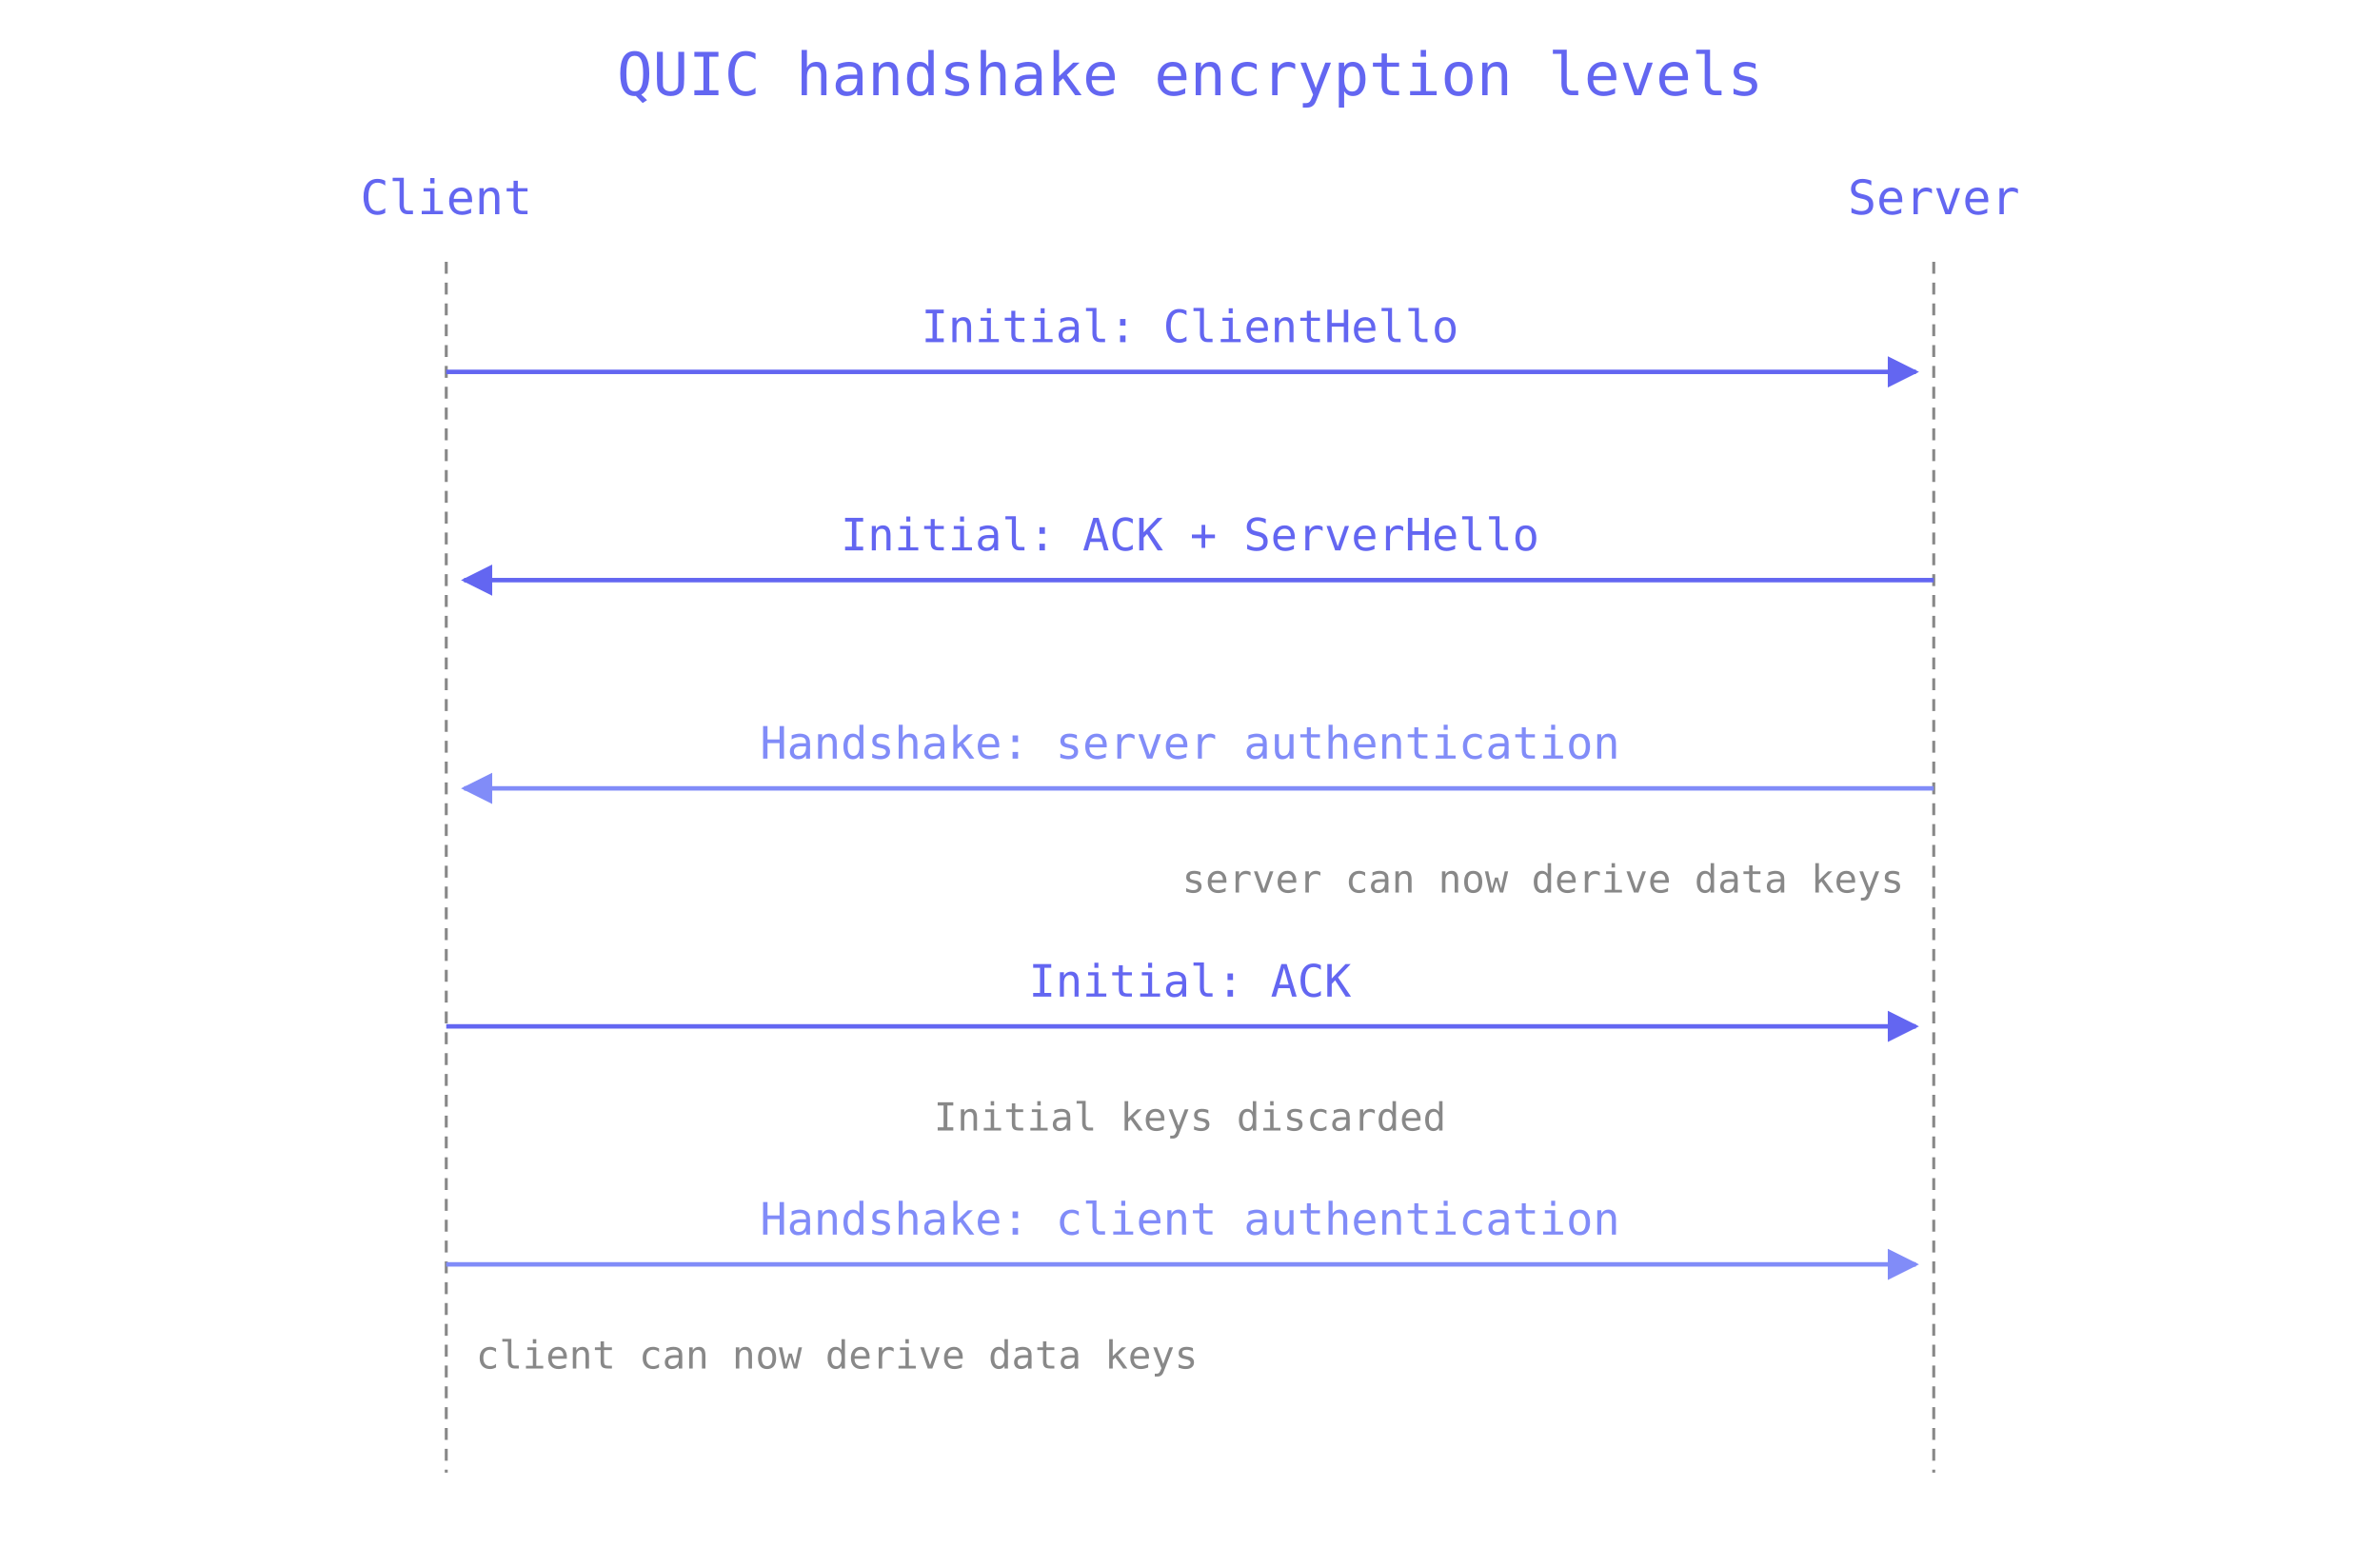
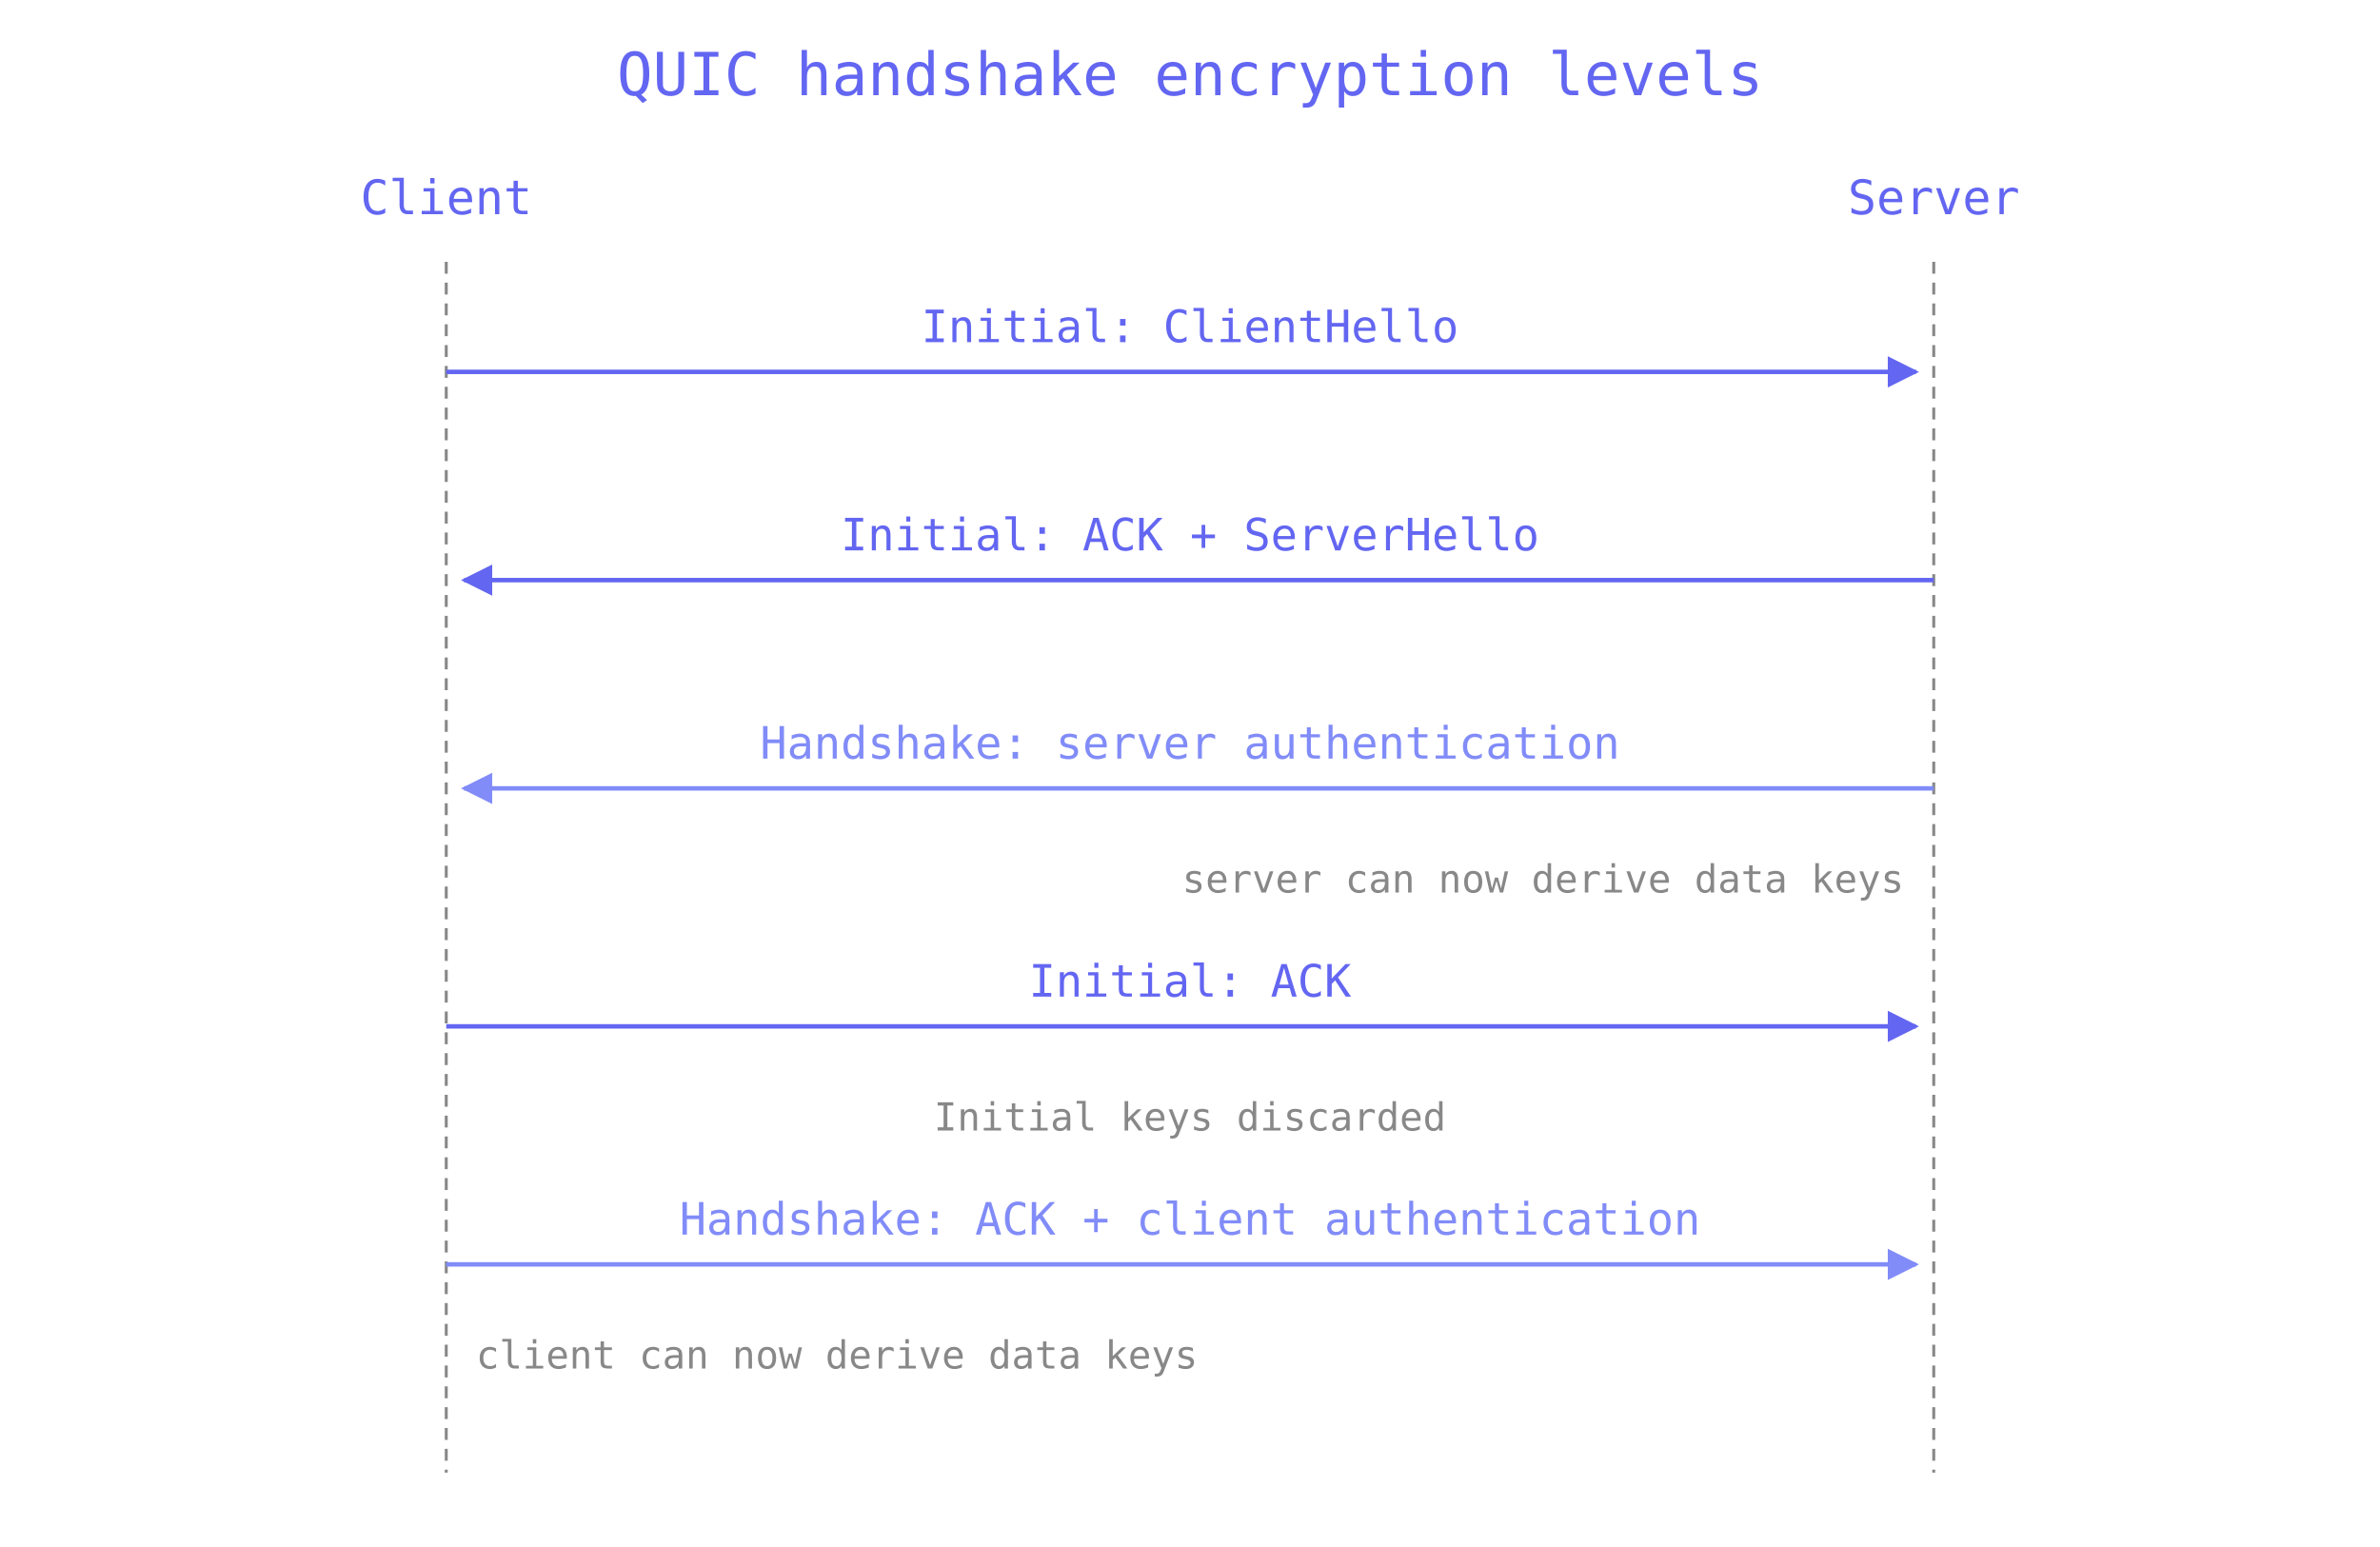
<svg xmlns="http://www.w3.org/2000/svg" viewBox="0 0 800 520">
  <defs>
    <marker id="arrow" viewBox="0 0 10 10" refX="9" refY="5" markerWidth="7" markerHeight="7" orient="auto-start-reverse">
      <path d="M 0 0 L 10 5 L 0 10 z" fill="#6366f1" />
    </marker>
    <marker id="arrow-light" viewBox="0 0 10 10" refX="9" refY="5" markerWidth="7" markerHeight="7" orient="auto-start-reverse">
      <path d="M 0 0 L 10 5 L 0 10 z" fill="#818cf8" />
    </marker>
  </defs>
  <text x="400" y="32" text-anchor="middle" font-family="Space Mono, monospace" font-size="20" fill="#6366f1">QUIC handshake encryption levels</text>
  <text x="150" y="72" text-anchor="middle" font-family="Space Mono, monospace" font-size="16" fill="#6366f1">Client</text>
  <line x1="150" y1="88" x2="150" y2="495" stroke="#888" stroke-width="1" stroke-dasharray="4 3" />
  <text x="650" y="72" text-anchor="middle" font-family="Space Mono, monospace" font-size="16" fill="#6366f1">Server</text>
  <line x1="650" y1="88" x2="650" y2="495" stroke="#888" stroke-width="1" stroke-dasharray="4 3" />
  <text x="400" y="115" text-anchor="middle" font-family="Space Mono, monospace" font-size="15" fill="#6366f1">Initial: ClientHello</text>
  <line x1="150" y1="125" x2="644" y2="125" stroke="#6366f1" stroke-width="1.5" marker-end="url(#arrow)" />
  <text x="400" y="185" text-anchor="middle" font-family="Space Mono, monospace" font-size="15" fill="#6366f1">Initial: ACK + ServerHello</text>
  <line x1="650" y1="195" x2="156" y2="195" stroke="#6366f1" stroke-width="1.5" marker-end="url(#arrow)" />
  <text x="400" y="255" text-anchor="middle" font-family="Space Mono, monospace" font-size="15" fill="#818cf8">Handshake: server authentication</text>
  <line x1="650" y1="265" x2="156" y2="265" stroke="#818cf8" stroke-width="1.5" marker-end="url(#arrow-light)" />
  <text x="640" y="300" text-anchor="end" font-family="Space Mono, monospace" font-size="13" fill="#888">server can now derive data keys</text>
  <text x="400" y="335" text-anchor="middle" font-family="Space Mono, monospace" font-size="15" fill="#6366f1">Initial: ACK</text>
  <line x1="150" y1="345" x2="644" y2="345" stroke="#6366f1" stroke-width="1.5" marker-end="url(#arrow)" />
  <text x="400" y="380" text-anchor="middle" font-family="Space Mono, monospace" font-size="13" fill="#888">Initial keys discarded</text>
-   <text x="400" y="415" text-anchor="middle" font-family="Space Mono, monospace" font-size="15" fill="#818cf8">Handshake: client authentication</text>
+   <text x="400" y="415" text-anchor="middle" font-family="Space Mono, monospace" font-size="15" fill="#818cf8">Handshake: ACK + client authentication</text>
  <line x1="150" y1="425" x2="644" y2="425" stroke="#818cf8" stroke-width="1.5" marker-end="url(#arrow-light)" />
  <text x="160" y="460" text-anchor="start" font-family="Space Mono, monospace" font-size="13" fill="#888">client can now derive data keys</text>
</svg>
